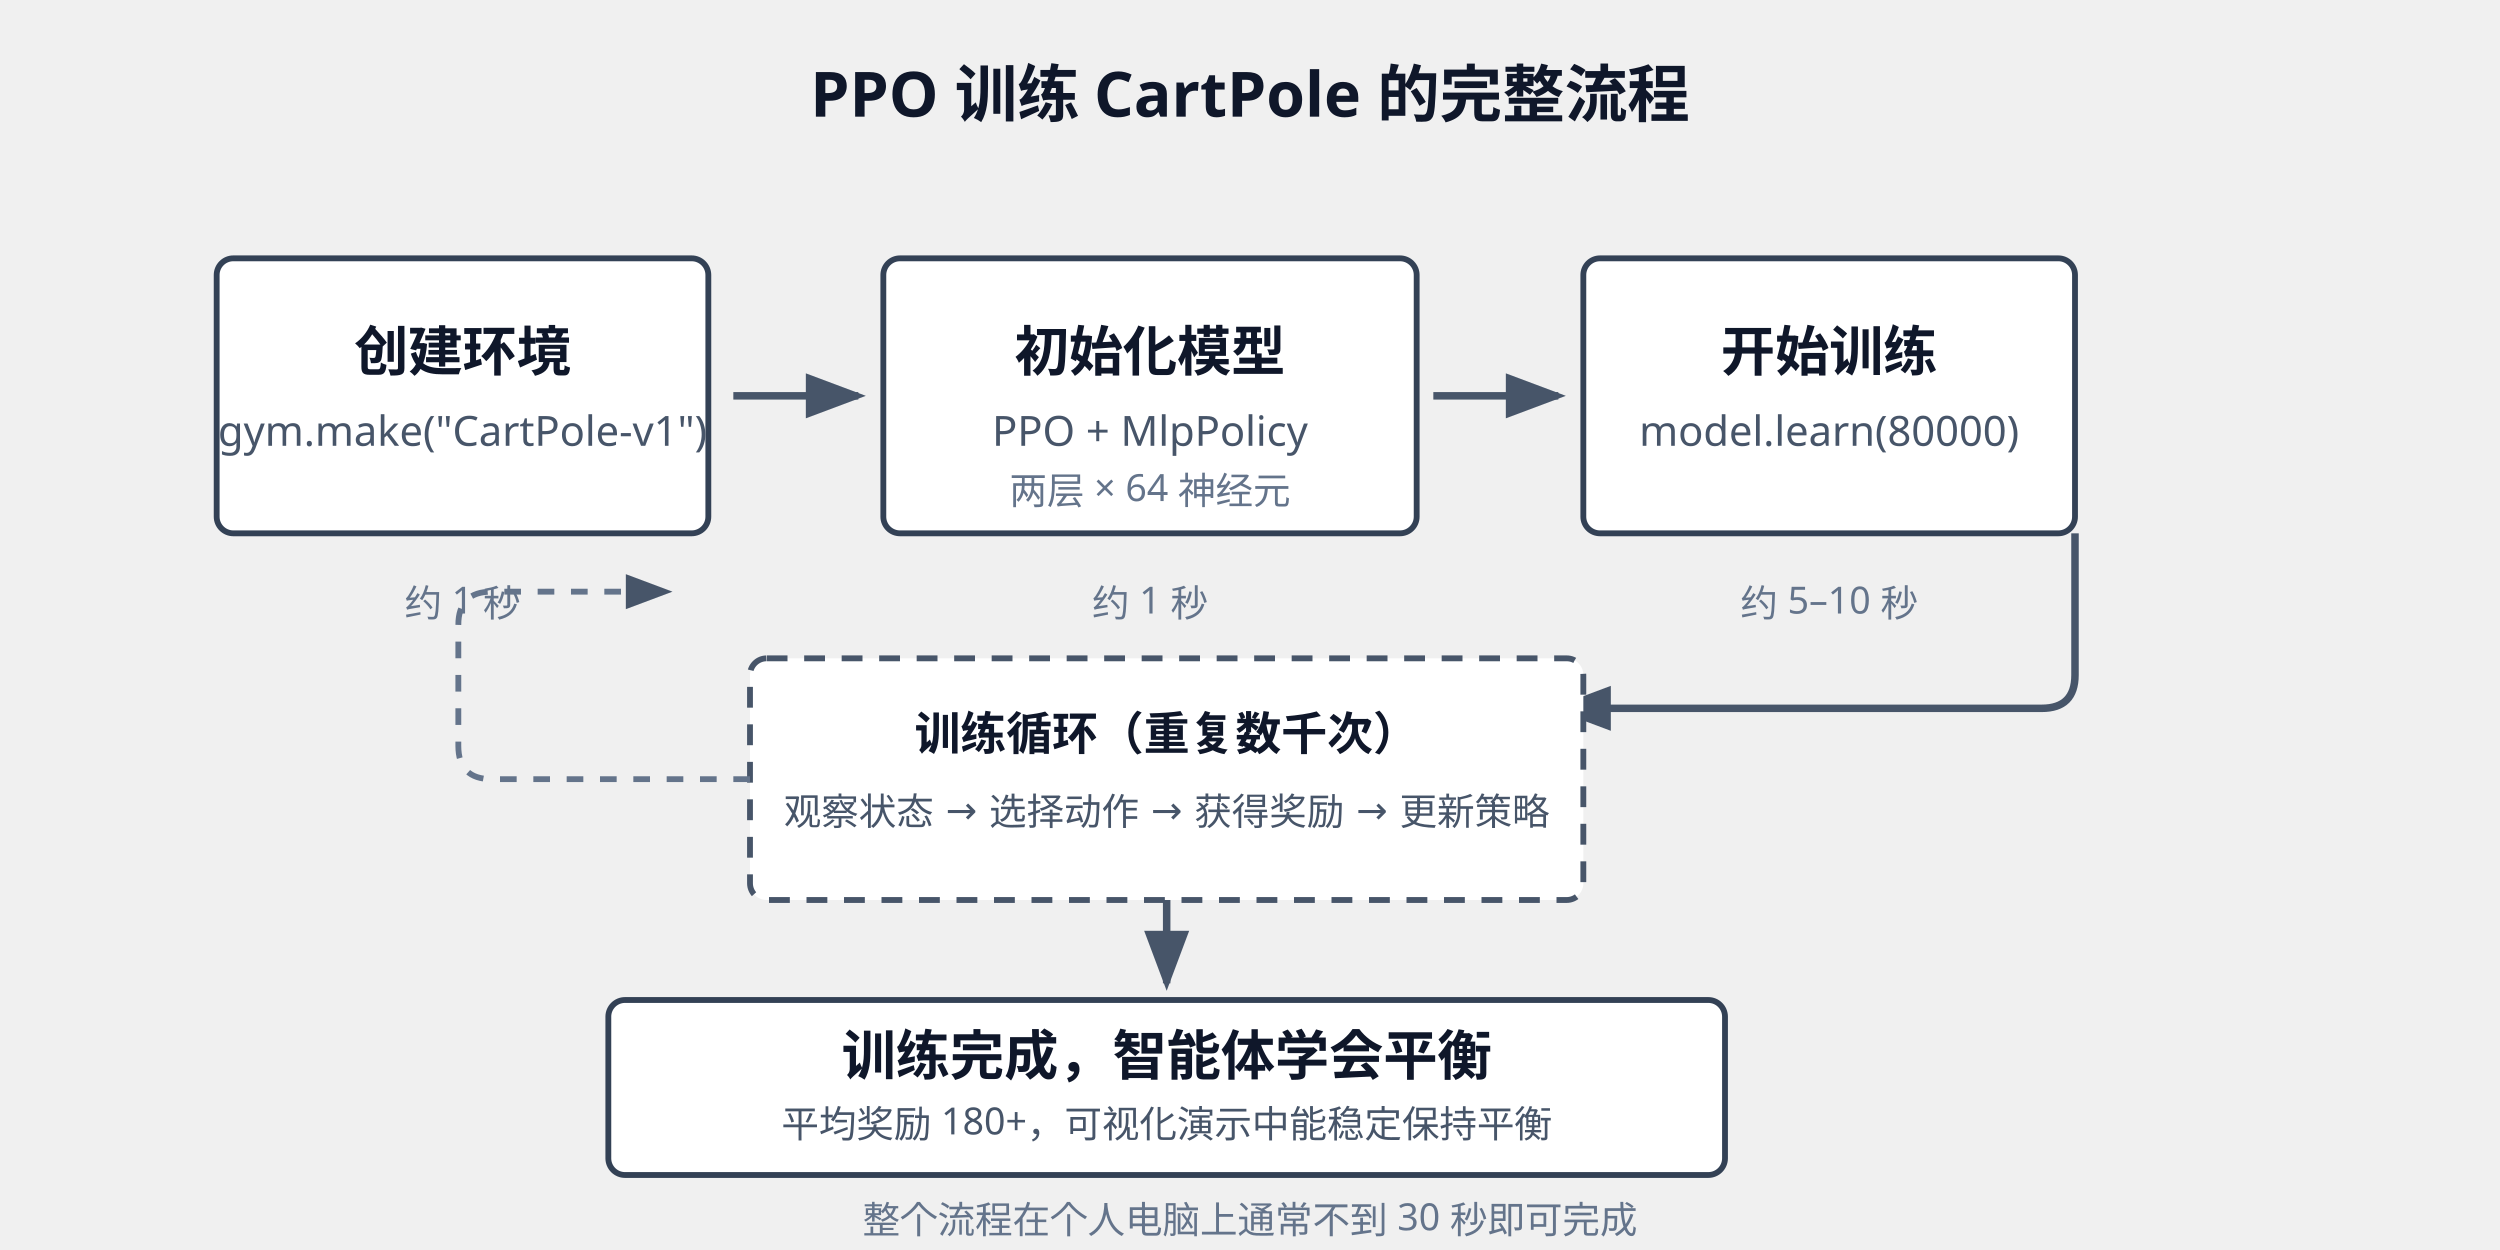
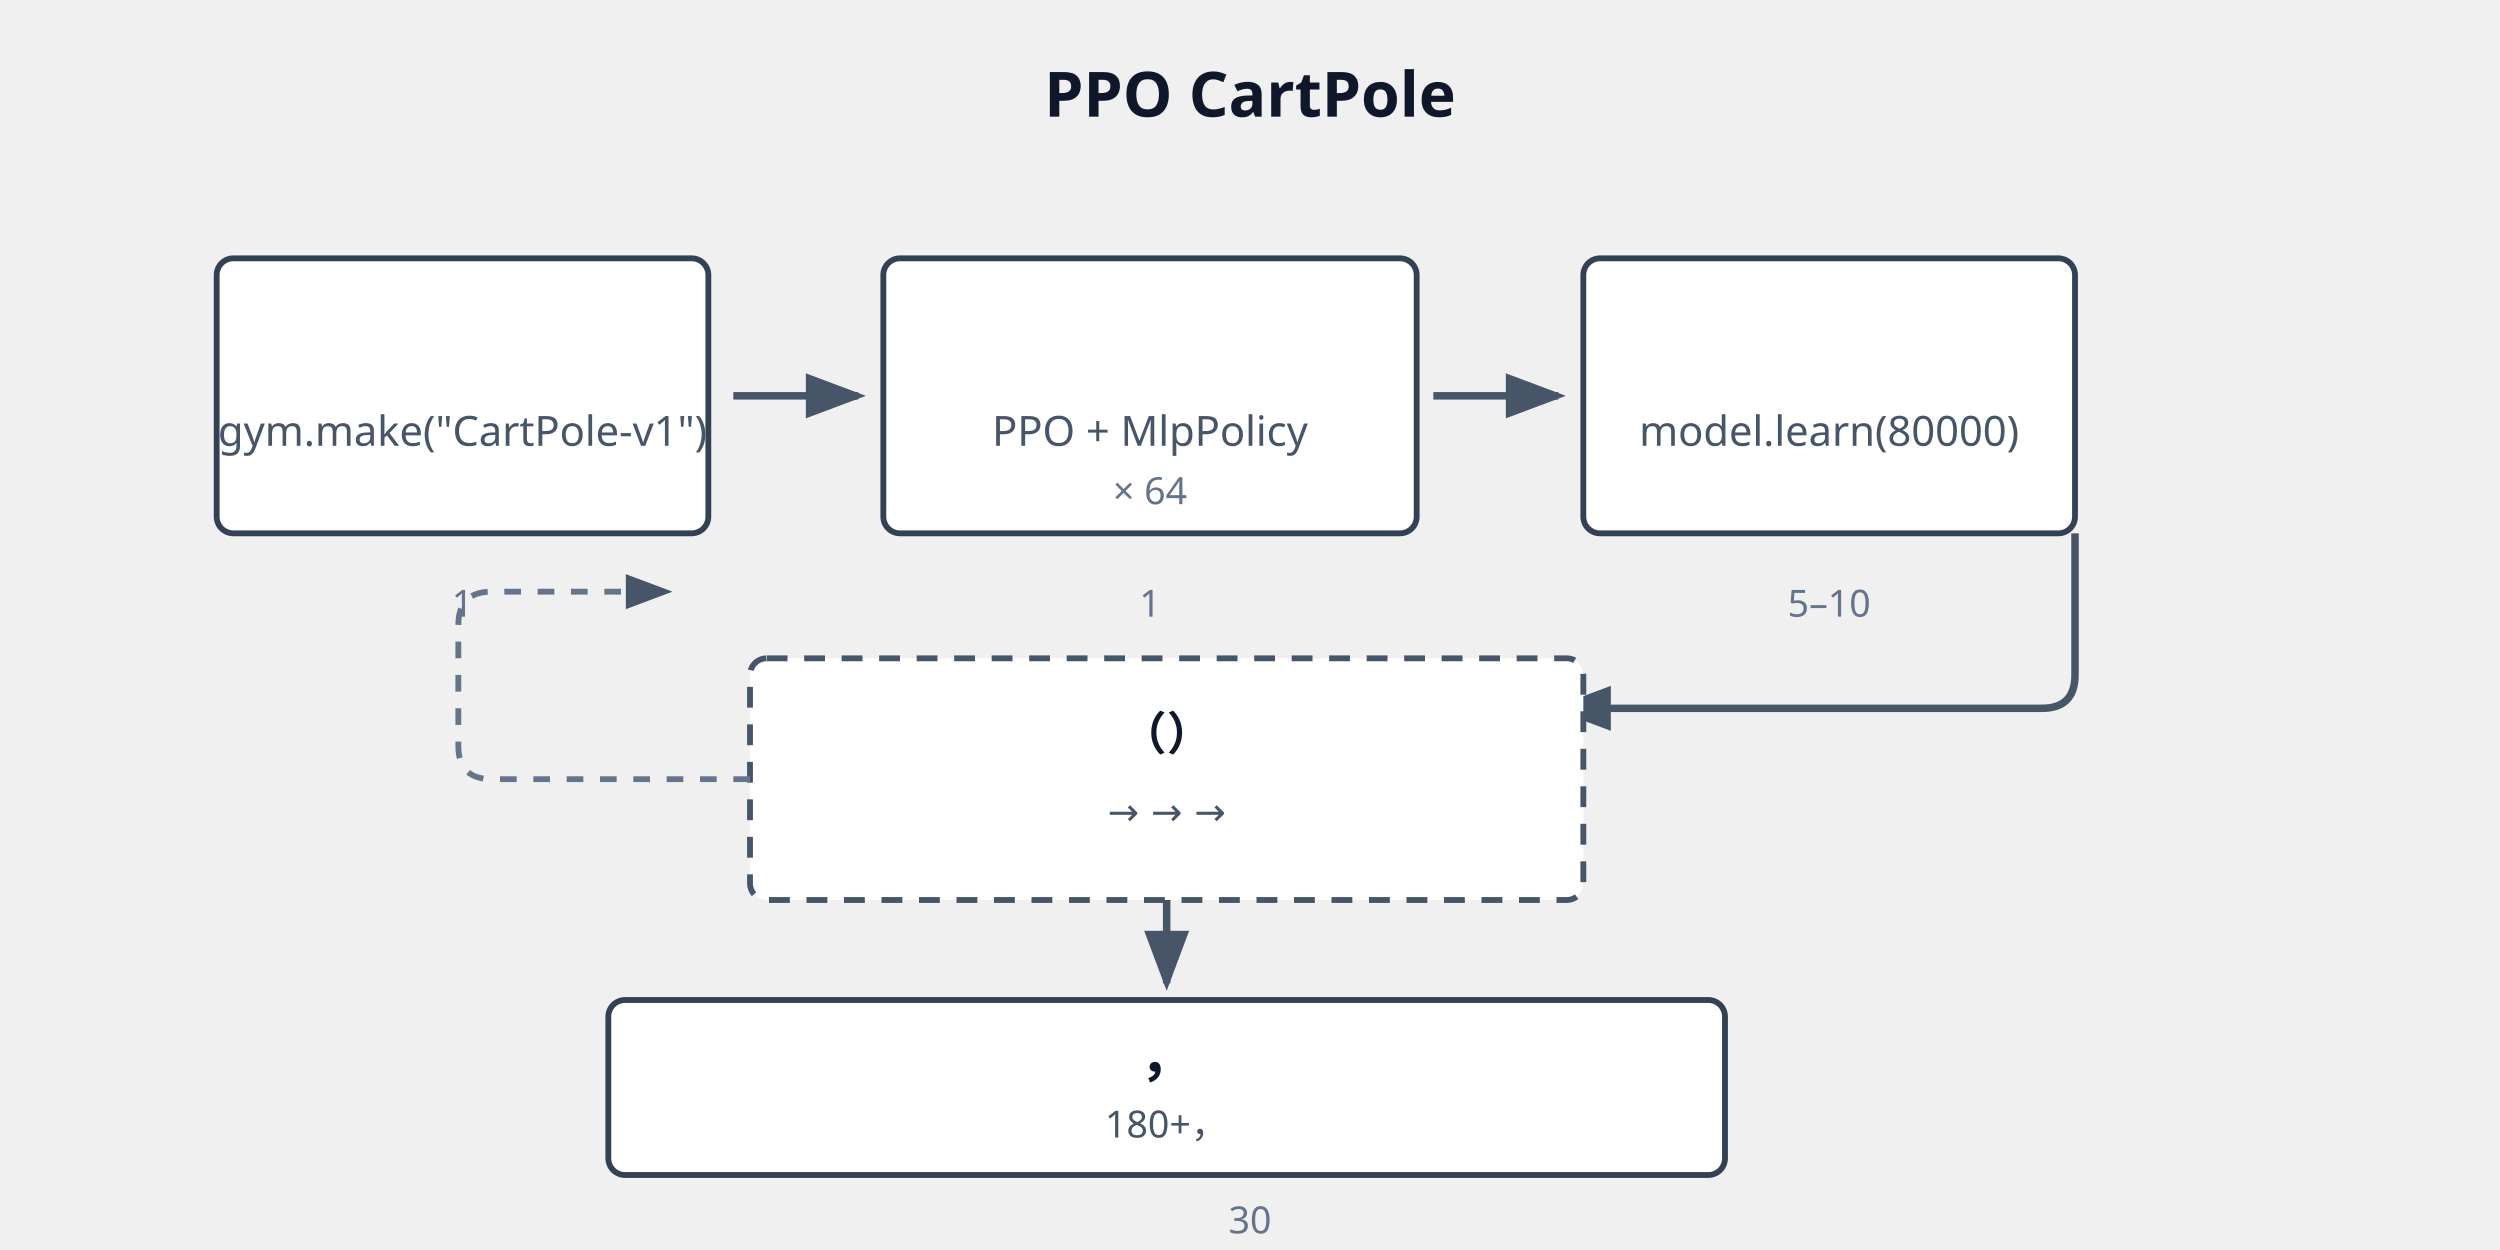
<svg xmlns="http://www.w3.org/2000/svg" viewBox="0 0 600 300" font-family="'Noto Sans SC', 'PingFang SC', 'Microsoft YaHei', system-ui, sans-serif">
  <defs>
    <marker id="arrow" markerWidth="8" markerHeight="6" refX="7" refY="3" orient="auto">
      <polygon points="0 0, 8 3, 0 6" fill="#475569" />
    </marker>
  </defs>
-   <text x="300" y="28" text-anchor="middle" font-size="15" font-weight="600" fill="#0f172a">PPO 训练 CartPole 的完整流程</text>
+   <text x="300" y="28" text-anchor="middle" font-size="15" font-weight="600" fill="#0f172a">PPO  CartPole </text>
  <g transform="translate(52, 62)">
    <rect width="118" height="66" rx="4" fill="#ffffff" stroke="#334155" stroke-width="1.4" />
-     <text x="59" y="27" text-anchor="middle" font-size="13" font-weight="600" fill="#0f172a">创建环境</text>
+     <text x="59" y="27" text-anchor="middle" font-size="13" font-weight="600" fill="#0f172a" />
    <text x="59" y="45" text-anchor="middle" font-size="10" fill="#475569">gym.make("CartPole-v1")</text>
  </g>
  <line x1="176" y1="95" x2="206" y2="95" stroke="#475569" stroke-width="1.8" marker-end="url(#arrow)" />
  <g transform="translate(212, 62)">
    <rect width="128" height="66" rx="4" fill="#ffffff" stroke="#334155" stroke-width="1.4" />
-     <text x="64" y="27" text-anchor="middle" font-size="13" font-weight="600" fill="#0f172a">初始化模型</text>
+     <text x="64" y="27" text-anchor="middle" font-size="13" font-weight="600" fill="#0f172a" />
    <text x="64" y="45" text-anchor="middle" font-size="10" fill="#475569">PPO + MlpPolicy</text>
-     <text x="64" y="59" text-anchor="middle" font-size="9" fill="#64748b">两层 × 64 神经元</text>
+     <text x="64" y="59" text-anchor="middle" font-size="9" fill="#64748b"> × 64 </text>
  </g>
  <line x1="344" y1="95" x2="374" y2="95" stroke="#475569" stroke-width="1.8" marker-end="url(#arrow)" />
  <g transform="translate(380, 62)">
    <rect width="118" height="66" rx="4" fill="#ffffff" stroke="#334155" stroke-width="1.4" />
-     <text x="59" y="27" text-anchor="middle" font-size="13" font-weight="600" fill="#0f172a">开始训练</text>
+     <text x="59" y="27" text-anchor="middle" font-size="13" font-weight="600" fill="#0f172a" />
    <text x="59" y="45" text-anchor="middle" font-size="10" fill="#475569">model.learn(80000)</text>
  </g>
  <path d="M 498 128 L 498 162 Q 498 170 490 170 L 374 170" fill="none" stroke="#475569" stroke-width="1.8" marker-end="url(#arrow)" />
  <g transform="translate(180, 158)">
    <rect width="200" height="58" rx="4" fill="#ffffff" stroke="#475569" stroke-width="1.4" stroke-dasharray="5,4" />
-     <text x="100" y="22" text-anchor="middle" font-size="11" font-weight="600" fill="#0f172a">训练循环（重复数千次）</text>
-     <text x="100" y="40" text-anchor="middle" font-size="9" fill="#475569">观察状态 → 选择动作 → 获得奖励 → 更新策略</text>
+     <text x="100" y="22" text-anchor="middle" font-size="11" font-weight="600" fill="#0f172a">（）</text>
+     <text x="100" y="40" text-anchor="middle" font-size="9" fill="#475569"> →  →  → </text>
  </g>
  <path d="M 180 187 L 118 187 Q 110 187 110 179 L 110 150 Q 110 142 118 142 L 160 142" fill="none" stroke="#64748b" stroke-width="1.4" stroke-dasharray="4,4" marker-end="url(#arrow)" />
  <line x1="280" y1="216" x2="280" y2="236" stroke="#475569" stroke-width="1.8" marker-end="url(#arrow)" />
  <g transform="translate(146, 240)">
    <rect width="268" height="42" rx="4" fill="#ffffff" stroke="#334155" stroke-width="1.4" />
-     <text x="134" y="18" text-anchor="middle" font-size="13" font-weight="600" fill="#0f172a">训练完成，智能体学会平衡</text>
-     <text x="134" y="33" text-anchor="middle" font-size="9" fill="#475569">平均奖励 180+，可视化演示中能稳定保持平衡</text>
+     <text x="134" y="18" text-anchor="middle" font-size="13" font-weight="600" fill="#0f172a">，</text>
+     <text x="134" y="33" text-anchor="middle" font-size="9" fill="#475569"> 180+，</text>
  </g>
-   <text x="111" y="148" text-anchor="middle" font-size="9" fill="#64748b">约 1 秒</text>
-   <text x="276" y="148" text-anchor="middle" font-size="9" fill="#64748b">约 1 秒</text>
-   <text x="439" y="148" text-anchor="middle" font-size="9" fill="#64748b">约 5–10 秒</text>
-   <text x="300" y="296" text-anchor="middle" font-size="9" fill="#64748b">整个流程在个人电脑上通常不到 30 秒即可完成</text>
+   <text x="111" y="148" text-anchor="middle" font-size="9" fill="#64748b"> 1 </text>
+   <text x="276" y="148" text-anchor="middle" font-size="9" fill="#64748b"> 1 </text>
+   <text x="439" y="148" text-anchor="middle" font-size="9" fill="#64748b"> 5–10 </text>
+   <text x="300" y="296" text-anchor="middle" font-size="9" fill="#64748b"> 30 </text>
</svg>
